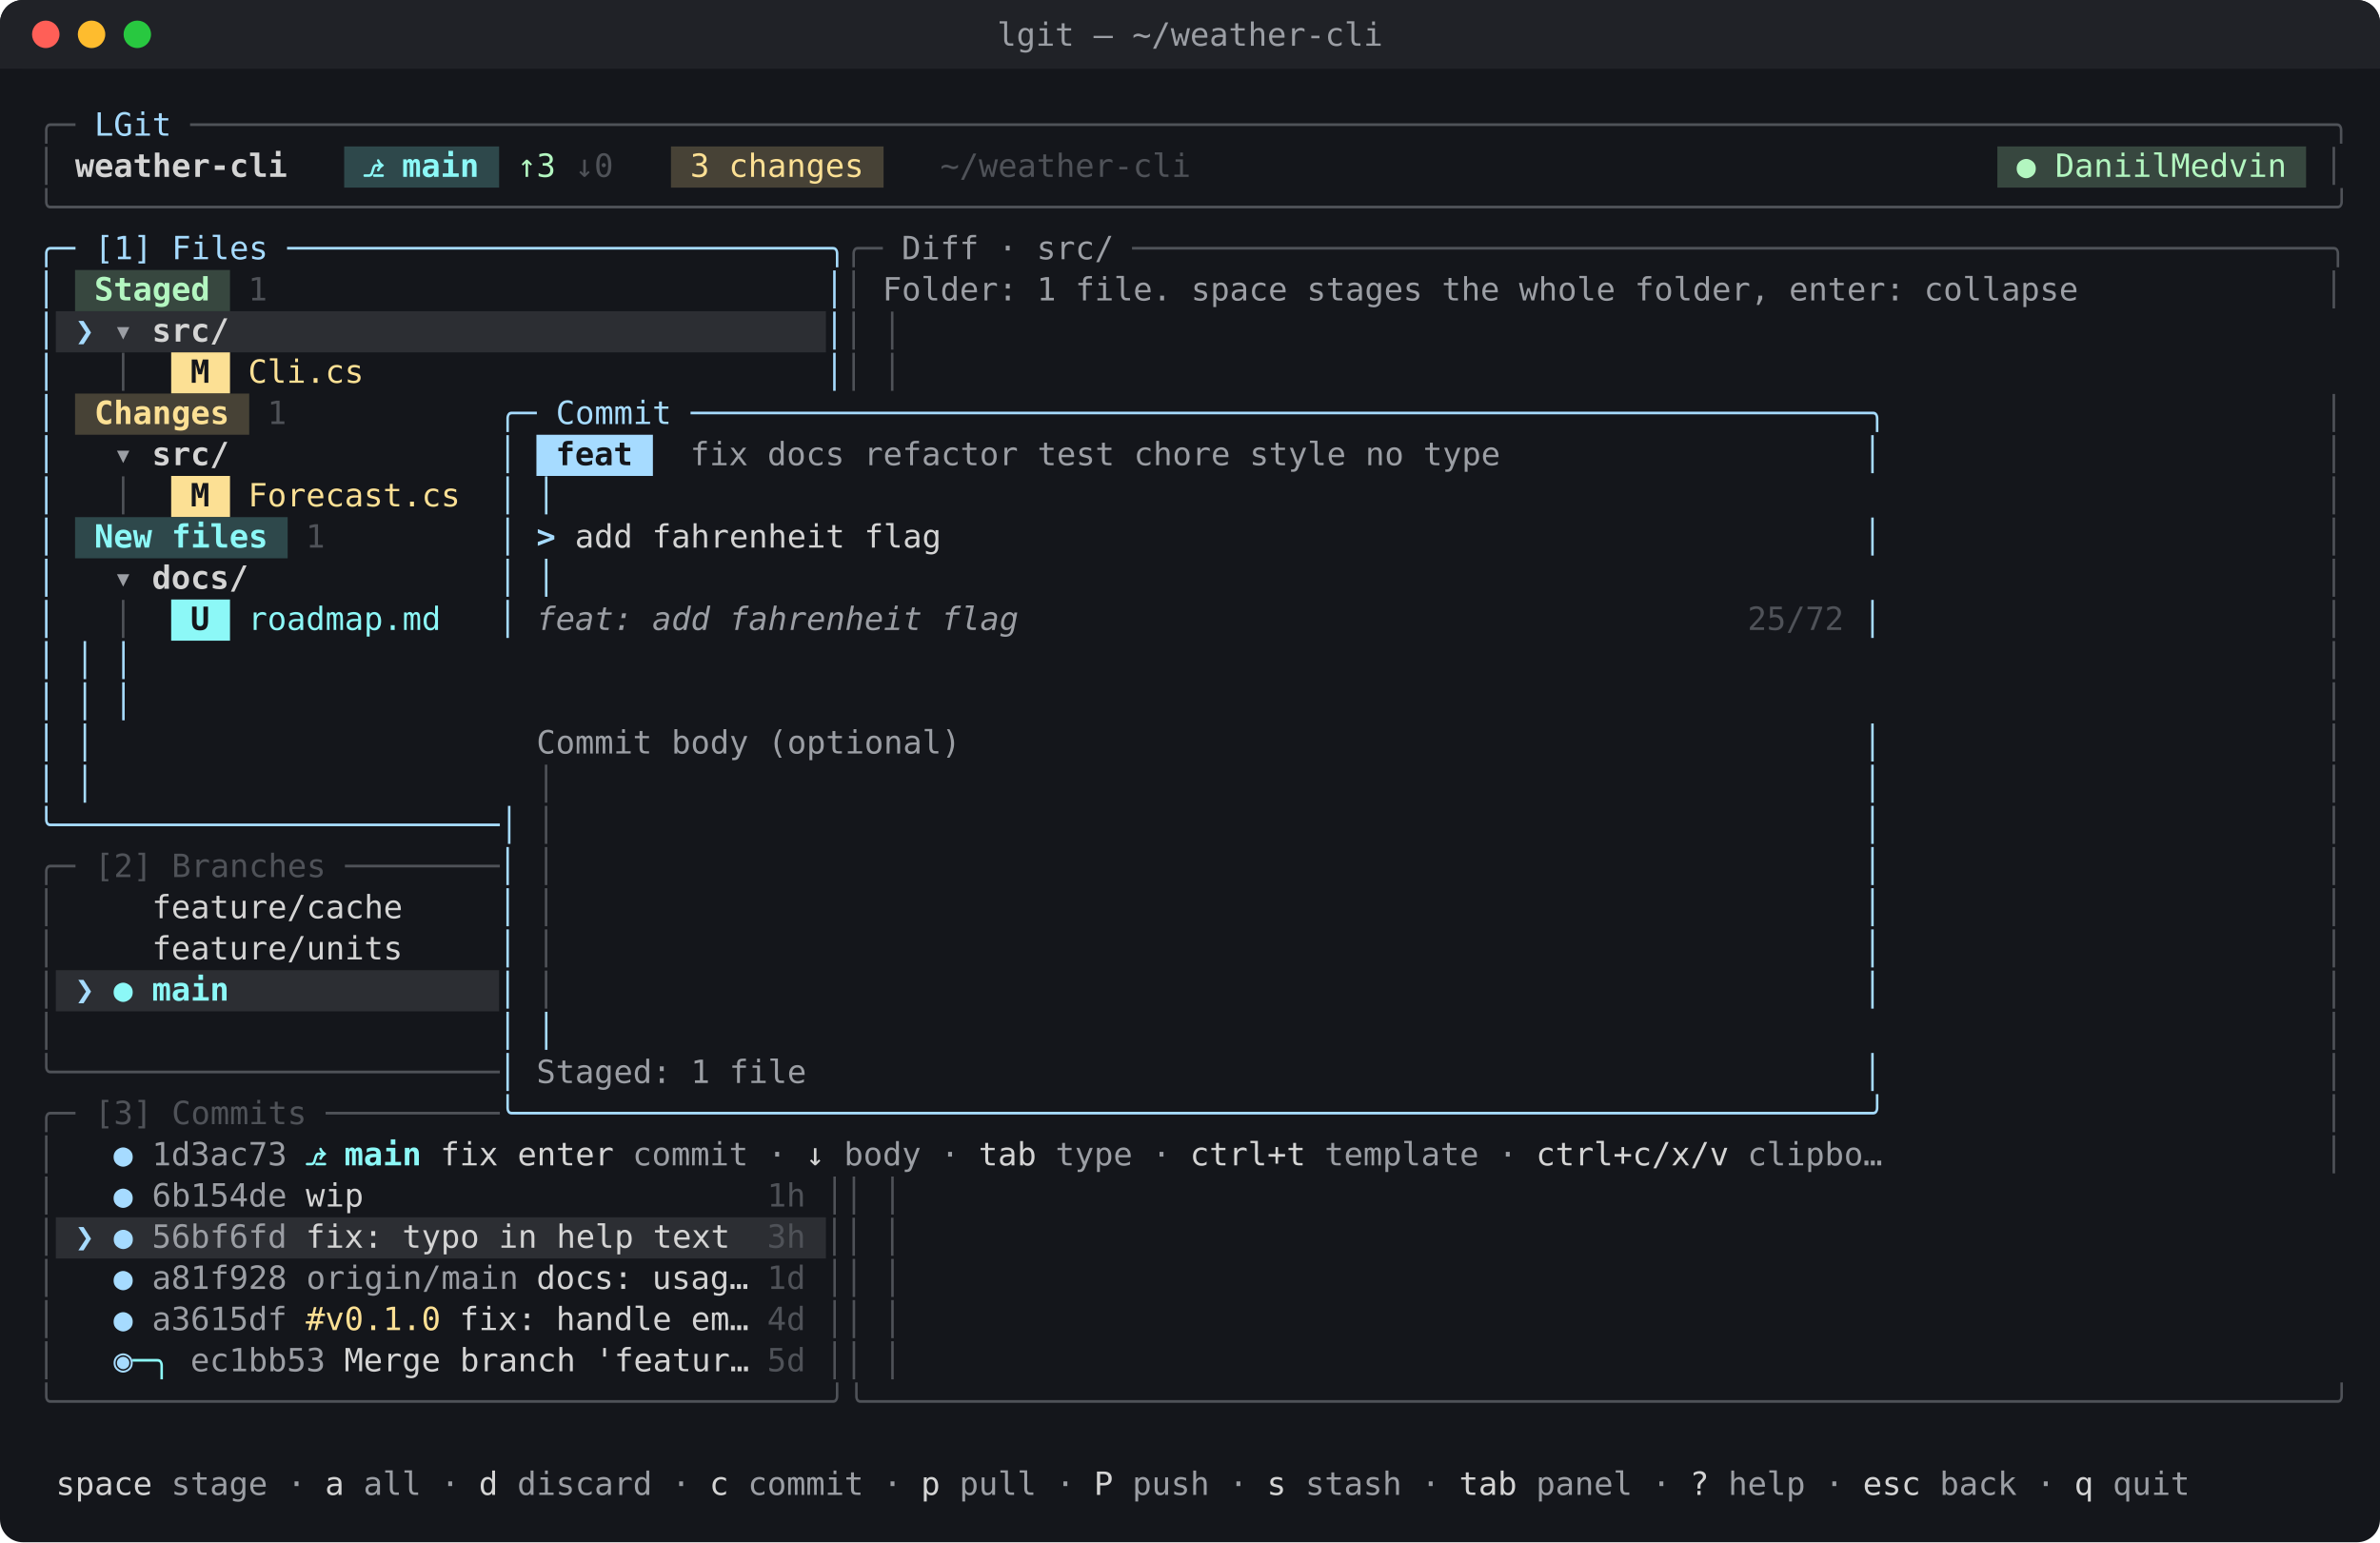
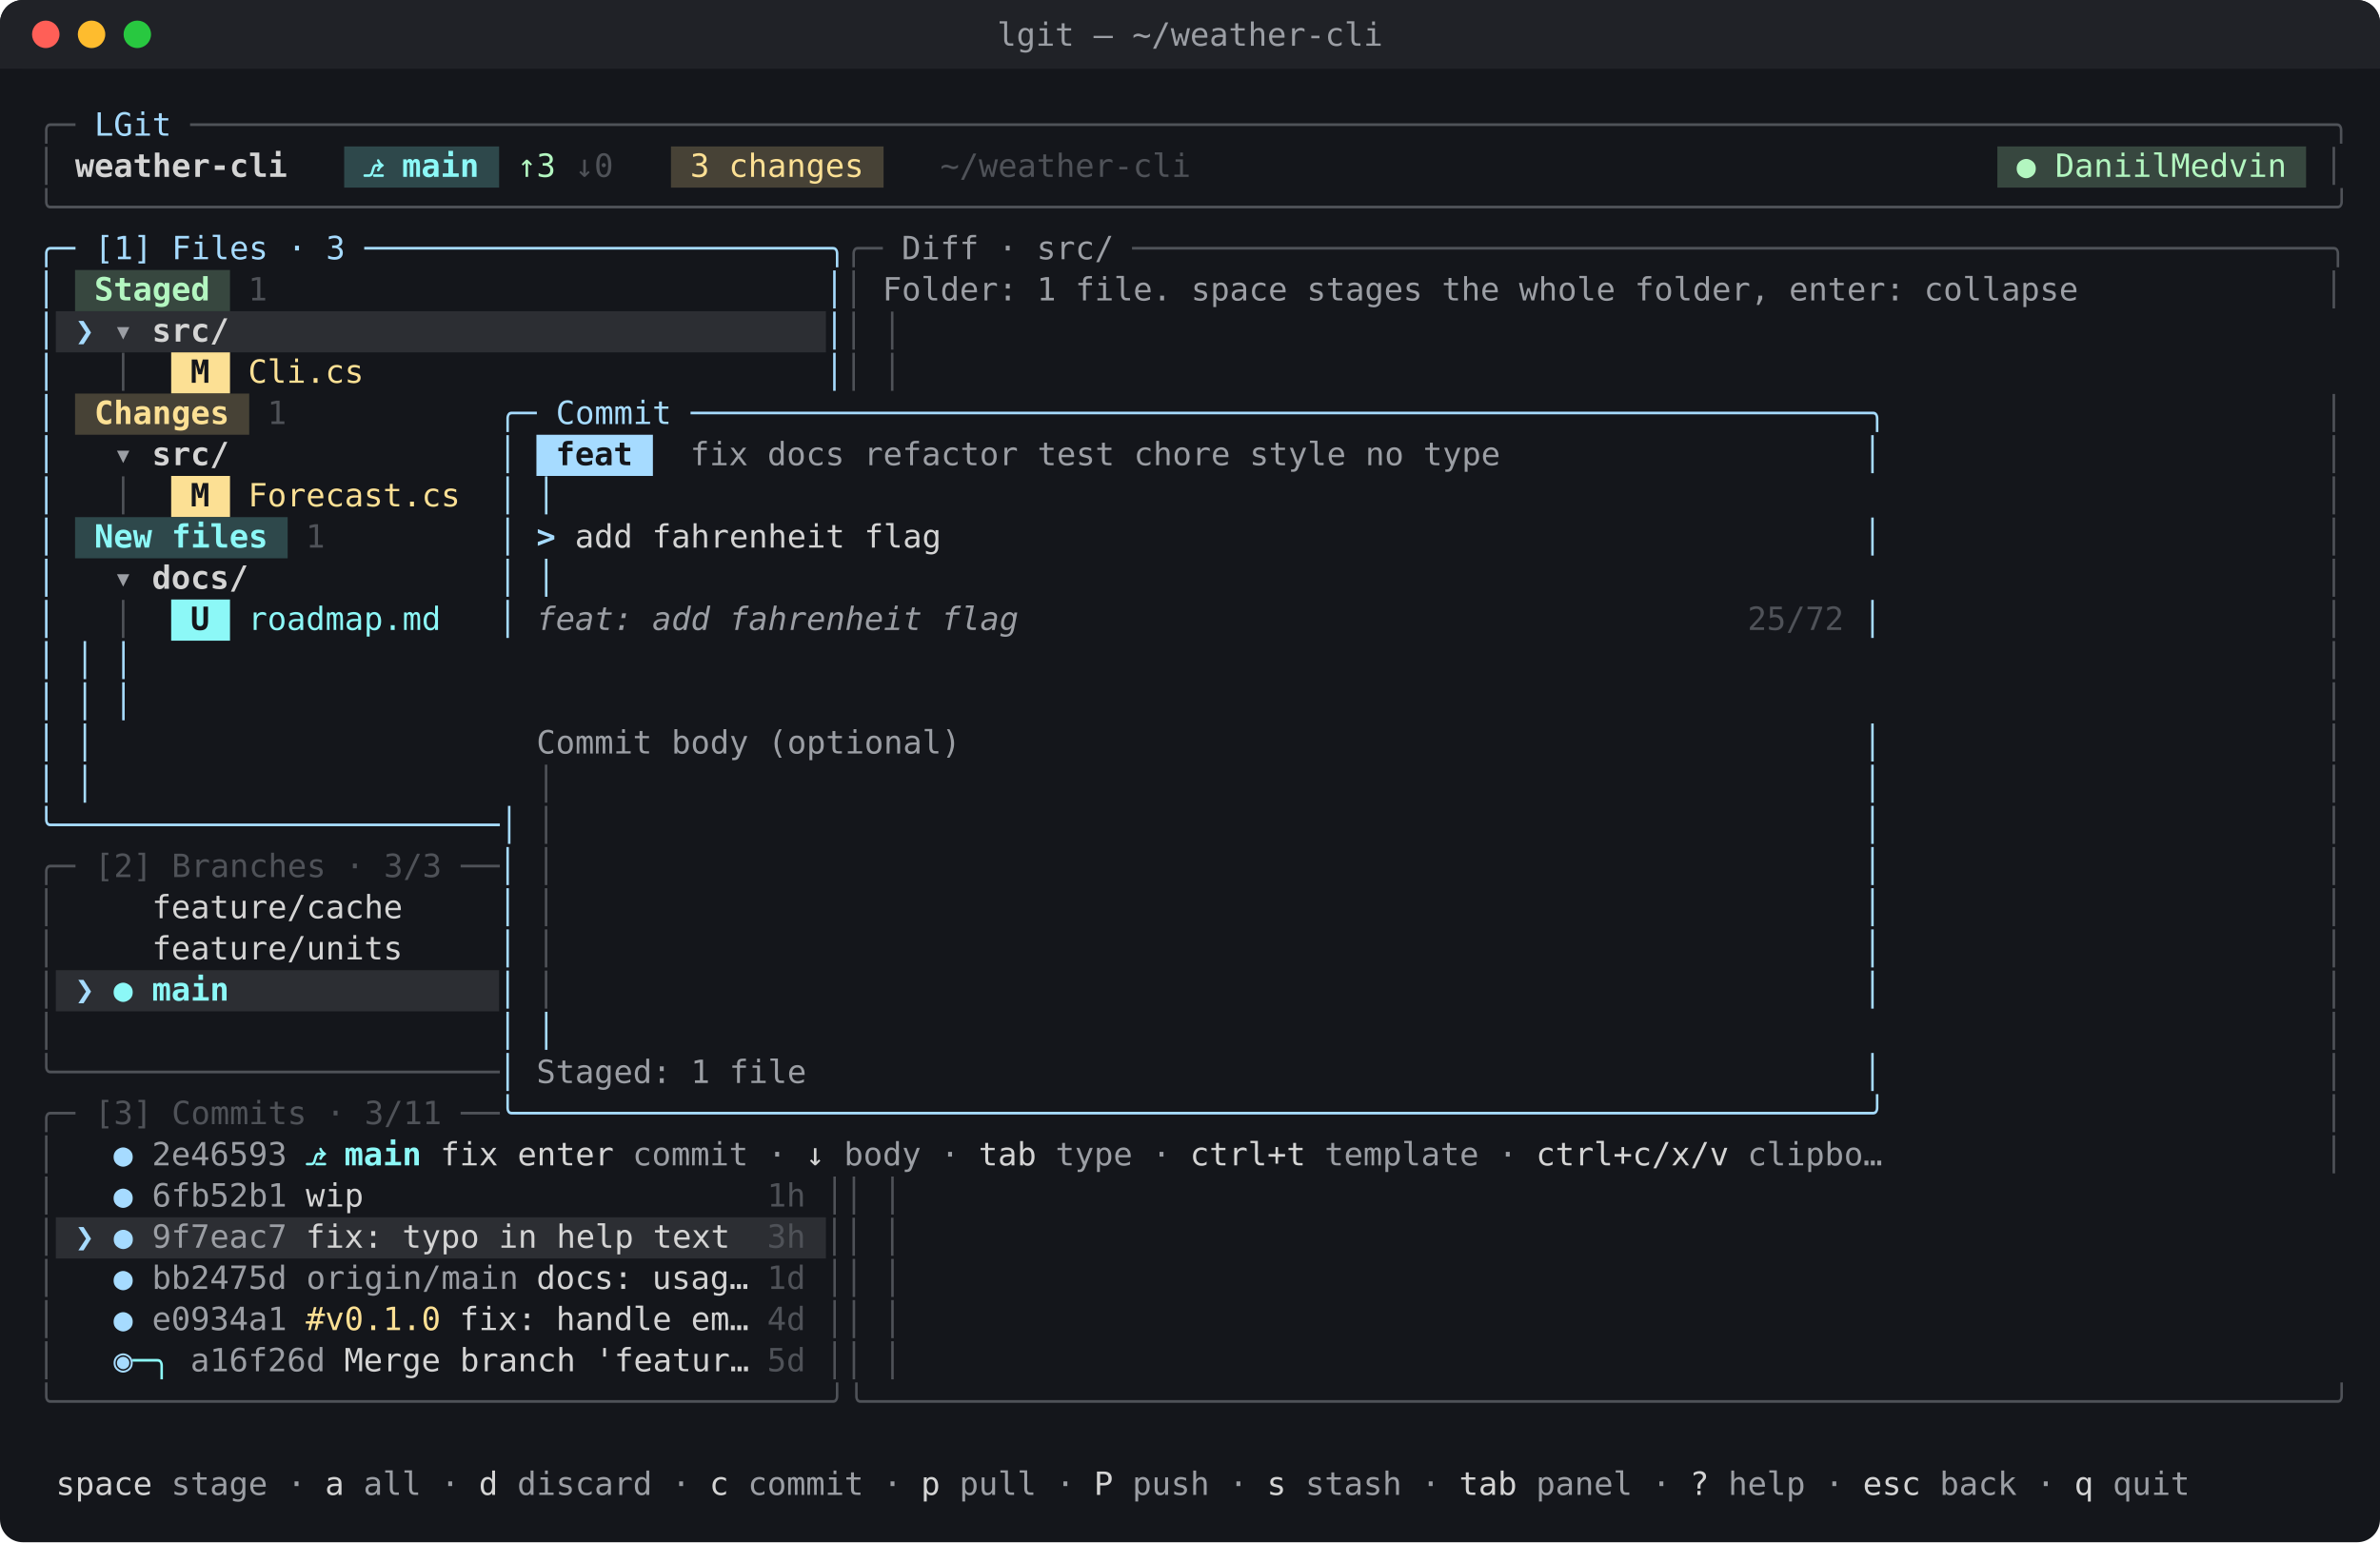
<svg xmlns="http://www.w3.org/2000/svg" width="1040" height="674" viewBox="0 0 1040 674">
  <style>text{font-family:"JetBrains Mono","Cascadia Mono","SF Mono",Menlo,Consolas,"DejaVu Sans Mono",monospace;font-size:14px;white-space:pre}</style>
  <rect width="100%" height="100%" rx="10" fill="#14161B" />
  <rect width="100%" height="30" rx="10" fill="#202227" />
  <rect y="20" width="100%" height="10" fill="#202227" />
  <circle cx="20" cy="15" r="6" fill="#FF5F57" />
  <circle cx="40" cy="15" r="6" fill="#FEBC2E" />
  <circle cx="60" cy="15" r="6" fill="#28C840" />
  <text x="520" y="20" fill="#9B9EA4" text-anchor="middle">lgit — ~/weather-cli</text>
  <text x="16.0" y="59.3" fill="#4F5258" textLength="16.8" lengthAdjust="spacingAndGlyphs">╭─</text>
  <text x="41.2" y="59.3" fill="#A6DBFF" textLength="33.6" lengthAdjust="spacingAndGlyphs">LGit</text>
  <text x="83.2" y="59.3" fill="#4F5258" textLength="940.8" lengthAdjust="spacingAndGlyphs">───────────────────────────────────────────────────────────────────────────────────────────────────────────────╮</text>
  <rect x="150.4" y="64" width="67.7" height="18" fill="#2E484B" />
  <rect x="293.2" y="64" width="92.9" height="18" fill="#474236" />
  <rect x="872.8" y="64" width="134.9" height="18" fill="#37473F" />
  <text x="16.0" y="77.3" fill="#4F5258" textLength="8.4" lengthAdjust="spacingAndGlyphs">│</text>
  <text x="32.8" y="77.3" fill="#D4D4D4" textLength="92.4" lengthAdjust="spacingAndGlyphs" font-weight="bold">weather-cli</text>
  <text x="158.8" y="77.3" fill="#8CF8F7" textLength="50.4" lengthAdjust="spacingAndGlyphs" font-weight="bold">⎇ main</text>
  <text x="226.0" y="77.3" fill="#B3F6C0" textLength="16.8" lengthAdjust="spacingAndGlyphs">↑3</text>
  <text x="251.2" y="77.3" fill="#4F5258" textLength="16.8" lengthAdjust="spacingAndGlyphs">↓0</text>
  <text x="301.6" y="77.3" fill="#FCE094" textLength="75.6" lengthAdjust="spacingAndGlyphs">3 changes</text>
  <text x="410.8" y="77.3" fill="#4F5258" textLength="109.2" lengthAdjust="spacingAndGlyphs">~/weather-cli</text>
  <text x="881.2" y="77.3" fill="#B3F6C0" textLength="117.6" lengthAdjust="spacingAndGlyphs">● DaniilMedvin</text>
  <text x="1015.6" y="77.3" fill="#4F5258" textLength="8.4" lengthAdjust="spacingAndGlyphs">│</text>
  <text x="16.0" y="95.3" fill="#4F5258" textLength="1008.0" lengthAdjust="spacingAndGlyphs">╰──────────────────────────────────────────────────────────────────────────────────────────────────────────────────────╯</text>
-   <text x="16.0" y="113.3" fill="#A6DBFF" textLength="352.8" lengthAdjust="spacingAndGlyphs">╭─ [1] Files ────────────────────────────╮</text>
+   <text x="16.0" y="113.3" fill="#A6DBFF" textLength="352.8" lengthAdjust="spacingAndGlyphs">╭─ [1] Files · 3 ────────────────────────╮</text>
  <text x="368.8" y="113.3" fill="#4F5258" textLength="16.8" lengthAdjust="spacingAndGlyphs">╭─</text>
  <text x="394.0" y="113.3" fill="#9B9EA4" textLength="92.4" lengthAdjust="spacingAndGlyphs">Diff · src/</text>
  <text x="494.8" y="113.3" fill="#4F5258" textLength="529.2" lengthAdjust="spacingAndGlyphs">──────────────────────────────────────────────────────────────╮</text>
  <rect x="32.8" y="118" width="67.7" height="18" fill="#37473F" />
  <text x="16.0" y="131.3" fill="#A6DBFF" textLength="8.4" lengthAdjust="spacingAndGlyphs">│</text>
  <text x="41.2" y="131.3" fill="#B3F6C0" textLength="50.4" lengthAdjust="spacingAndGlyphs" font-weight="bold">Staged</text>
  <text x="108.4" y="131.3" fill="#4F5258" textLength="8.4" lengthAdjust="spacingAndGlyphs">1</text>
  <text x="360.4" y="131.3" fill="#A6DBFF" textLength="8.4" lengthAdjust="spacingAndGlyphs">│</text>
  <text x="368.8" y="131.3" fill="#4F5258" textLength="8.4" lengthAdjust="spacingAndGlyphs">│</text>
  <text x="385.6" y="131.3" fill="#9B9EA4" textLength="520.8" lengthAdjust="spacingAndGlyphs">Folder: 1 file. space stages the whole folder, enter: collapse</text>
  <text x="1015.6" y="131.3" fill="#4F5258" textLength="8.4" lengthAdjust="spacingAndGlyphs">│</text>
  <rect x="24.4" y="136" width="336.5" height="18" fill="#2C2E33" />
  <text x="16.0" y="149.3" fill="#A6DBFF" textLength="8.4" lengthAdjust="spacingAndGlyphs">│</text>
  <text x="32.8" y="149.3" fill="#A6DBFF" textLength="8.4" lengthAdjust="spacingAndGlyphs" font-weight="bold">❯</text>
  <text x="49.6" y="149.3" fill="#9B9EA4" textLength="8.4" lengthAdjust="spacingAndGlyphs">▾</text>
  <text x="66.4" y="149.3" fill="#D4D4D4" textLength="33.6" lengthAdjust="spacingAndGlyphs" font-weight="bold">src/</text>
  <text x="360.4" y="149.3" fill="#A6DBFF" textLength="8.4" lengthAdjust="spacingAndGlyphs">│</text>
  <text x="368.8" y="149.3" fill="#4F5258" textLength="655.2" lengthAdjust="spacingAndGlyphs">│                                                                            │</text>
  <rect x="74.8" y="154" width="25.7" height="18" fill="#FCE094" />
  <text x="16.0" y="167.3" fill="#A6DBFF" textLength="8.4" lengthAdjust="spacingAndGlyphs">│</text>
  <text x="49.6" y="167.3" fill="#4F5258" textLength="8.4" lengthAdjust="spacingAndGlyphs">│</text>
  <text x="83.2" y="167.3" fill="#14161B" textLength="8.4" lengthAdjust="spacingAndGlyphs" font-weight="bold">M</text>
  <text x="108.4" y="167.3" fill="#FCE094" textLength="50.4" lengthAdjust="spacingAndGlyphs">Cli.cs</text>
  <text x="360.4" y="167.3" fill="#A6DBFF" textLength="8.4" lengthAdjust="spacingAndGlyphs">│</text>
  <text x="368.8" y="167.3" fill="#4F5258" textLength="655.2" lengthAdjust="spacingAndGlyphs">│                                                                            │</text>
  <rect x="32.8" y="172" width="76.1" height="18" fill="#474236" />
  <text x="16.0" y="185.3" fill="#A6DBFF" textLength="8.4" lengthAdjust="spacingAndGlyphs">│</text>
  <text x="41.2" y="185.3" fill="#FCE094" textLength="58.8" lengthAdjust="spacingAndGlyphs" font-weight="bold">Changes</text>
  <text x="116.8" y="185.3" fill="#4F5258" textLength="8.4" lengthAdjust="spacingAndGlyphs">1</text>
  <text x="217.6" y="185.3" fill="#A6DBFF" textLength="604.8" lengthAdjust="spacingAndGlyphs">╭─ Commit ─────────────────────────────────────────────────────────────╮</text>
  <text x="1015.6" y="185.3" fill="#4F5258" textLength="8.4" lengthAdjust="spacingAndGlyphs">│</text>
  <rect x="234.4" y="190" width="50.9" height="18" fill="#A6DBFF" />
  <text x="16.0" y="203.3" fill="#A6DBFF" textLength="8.4" lengthAdjust="spacingAndGlyphs">│</text>
  <text x="49.6" y="203.3" fill="#9B9EA4" textLength="8.4" lengthAdjust="spacingAndGlyphs">▾</text>
  <text x="66.4" y="203.3" fill="#D4D4D4" textLength="33.6" lengthAdjust="spacingAndGlyphs" font-weight="bold">src/</text>
  <text x="217.6" y="203.3" fill="#A6DBFF" textLength="8.4" lengthAdjust="spacingAndGlyphs">│</text>
  <text x="242.8" y="203.3" fill="#14161B" textLength="33.6" lengthAdjust="spacingAndGlyphs" font-weight="bold">feat</text>
  <text x="301.6" y="203.3" fill="#9B9EA4" textLength="453.6" lengthAdjust="spacingAndGlyphs">fix   docs   refactor   test   chore   style   no type</text>
  <text x="814.0" y="203.3" fill="#A6DBFF" textLength="8.4" lengthAdjust="spacingAndGlyphs">│</text>
  <text x="1015.6" y="203.3" fill="#4F5258" textLength="8.4" lengthAdjust="spacingAndGlyphs">│</text>
  <rect x="74.8" y="208" width="25.7" height="18" fill="#FCE094" />
  <text x="16.0" y="221.3" fill="#A6DBFF" textLength="8.4" lengthAdjust="spacingAndGlyphs">│</text>
  <text x="49.6" y="221.3" fill="#4F5258" textLength="8.4" lengthAdjust="spacingAndGlyphs">│</text>
  <text x="83.2" y="221.3" fill="#14161B" textLength="8.4" lengthAdjust="spacingAndGlyphs" font-weight="bold">M</text>
  <text x="108.4" y="221.3" fill="#FCE094" textLength="92.4" lengthAdjust="spacingAndGlyphs">Forecast.cs</text>
  <text x="217.6" y="221.3" fill="#A6DBFF" textLength="604.8" lengthAdjust="spacingAndGlyphs">│                                                                      │</text>
  <text x="1015.6" y="221.3" fill="#4F5258" textLength="8.4" lengthAdjust="spacingAndGlyphs">│</text>
  <rect x="32.8" y="226" width="92.9" height="18" fill="#2E484B" />
  <text x="16.0" y="239.3" fill="#A6DBFF" textLength="8.4" lengthAdjust="spacingAndGlyphs">│</text>
  <text x="41.2" y="239.3" fill="#8CF8F7" textLength="75.6" lengthAdjust="spacingAndGlyphs" font-weight="bold">New files</text>
  <text x="133.6" y="239.3" fill="#4F5258" textLength="8.4" lengthAdjust="spacingAndGlyphs">1</text>
  <text x="217.6" y="239.3" fill="#A6DBFF" textLength="8.4" lengthAdjust="spacingAndGlyphs">│</text>
  <text x="234.4" y="239.3" fill="#A6DBFF" textLength="8.4" lengthAdjust="spacingAndGlyphs" font-weight="bold">&gt;</text>
  <text x="251.2" y="239.3" fill="#D4D4D4" textLength="159.6" lengthAdjust="spacingAndGlyphs">add fahrenheit flag</text>
  <text x="814.0" y="239.3" fill="#A6DBFF" textLength="8.4" lengthAdjust="spacingAndGlyphs">│</text>
  <text x="1015.6" y="239.3" fill="#4F5258" textLength="8.4" lengthAdjust="spacingAndGlyphs">│</text>
  <text x="16.0" y="257.3" fill="#A6DBFF" textLength="8.4" lengthAdjust="spacingAndGlyphs">│</text>
  <text x="49.6" y="257.3" fill="#9B9EA4" textLength="8.4" lengthAdjust="spacingAndGlyphs">▾</text>
  <text x="66.4" y="257.3" fill="#D4D4D4" textLength="42.0" lengthAdjust="spacingAndGlyphs" font-weight="bold">docs/</text>
  <text x="217.6" y="257.3" fill="#A6DBFF" textLength="604.8" lengthAdjust="spacingAndGlyphs">│                                                                      │</text>
  <text x="1015.6" y="257.3" fill="#4F5258" textLength="8.4" lengthAdjust="spacingAndGlyphs">│</text>
  <rect x="74.8" y="262" width="25.7" height="18" fill="#8CF8F7" />
  <text x="16.0" y="275.3" fill="#A6DBFF" textLength="8.4" lengthAdjust="spacingAndGlyphs">│</text>
  <text x="49.6" y="275.3" fill="#4F5258" textLength="8.4" lengthAdjust="spacingAndGlyphs">│</text>
  <text x="83.2" y="275.3" fill="#14161B" textLength="8.4" lengthAdjust="spacingAndGlyphs" font-weight="bold">U</text>
  <text x="108.4" y="275.3" fill="#8CF8F7" textLength="84.0" lengthAdjust="spacingAndGlyphs">roadmap.md</text>
  <text x="217.6" y="275.3" fill="#A6DBFF" textLength="8.4" lengthAdjust="spacingAndGlyphs">│</text>
  <text x="234.4" y="275.3" fill="#9B9EA4" textLength="210.0" lengthAdjust="spacingAndGlyphs" font-style="italic">feat: add fahrenheit flag</text>
  <text x="763.6" y="275.3" fill="#4F5258" textLength="42.0" lengthAdjust="spacingAndGlyphs">25/72</text>
  <text x="814.0" y="275.3" fill="#A6DBFF" textLength="8.4" lengthAdjust="spacingAndGlyphs">│</text>
  <text x="1015.6" y="275.3" fill="#4F5258" textLength="8.4" lengthAdjust="spacingAndGlyphs">│</text>
  <text x="16.0" y="293.3" fill="#A6DBFF" textLength="806.4" lengthAdjust="spacingAndGlyphs">│                       │                                                                      │</text>
  <text x="1015.6" y="293.3" fill="#4F5258" textLength="8.4" lengthAdjust="spacingAndGlyphs">│</text>
  <text x="16.0" y="311.3" fill="#A6DBFF" textLength="806.4" lengthAdjust="spacingAndGlyphs">│                       │                                                                      │</text>
  <text x="1015.6" y="311.3" fill="#4F5258" textLength="8.4" lengthAdjust="spacingAndGlyphs">│</text>
  <text x="16.0" y="329.3" fill="#A6DBFF" textLength="210.0" lengthAdjust="spacingAndGlyphs">│                       │</text>
  <text x="234.4" y="329.3" fill="#9B9EA4" textLength="184.8" lengthAdjust="spacingAndGlyphs">Commit body (optional)</text>
  <text x="814.0" y="329.3" fill="#A6DBFF" textLength="8.4" lengthAdjust="spacingAndGlyphs">│</text>
  <text x="1015.6" y="329.3" fill="#4F5258" textLength="8.4" lengthAdjust="spacingAndGlyphs">│</text>
  <text x="16.0" y="347.3" fill="#A6DBFF" textLength="210.0" lengthAdjust="spacingAndGlyphs">│                       │</text>
  <text x="234.4" y="347.3" fill="#4F5258" textLength="8.4" lengthAdjust="spacingAndGlyphs">│</text>
  <text x="814.0" y="347.3" fill="#A6DBFF" textLength="8.4" lengthAdjust="spacingAndGlyphs">│</text>
  <text x="1015.6" y="347.3" fill="#4F5258" textLength="8.4" lengthAdjust="spacingAndGlyphs">│</text>
  <text x="16.0" y="365.3" fill="#A6DBFF" textLength="210.0" lengthAdjust="spacingAndGlyphs">╰───────────────────────│</text>
  <text x="234.4" y="365.3" fill="#4F5258" textLength="8.4" lengthAdjust="spacingAndGlyphs">│</text>
  <text x="814.0" y="365.3" fill="#A6DBFF" textLength="8.4" lengthAdjust="spacingAndGlyphs">│</text>
  <text x="1015.6" y="365.3" fill="#4F5258" textLength="8.4" lengthAdjust="spacingAndGlyphs">│</text>
-   <text x="16.0" y="383.3" fill="#4F5258" textLength="201.6" lengthAdjust="spacingAndGlyphs">╭─ [2] Branches ────────</text>
+   <text x="16.0" y="383.3" fill="#4F5258" textLength="201.6" lengthAdjust="spacingAndGlyphs">╭─ [2] Branches · 3/3 ──</text>
  <text x="217.6" y="383.3" fill="#A6DBFF" textLength="8.4" lengthAdjust="spacingAndGlyphs">│</text>
  <text x="234.4" y="383.3" fill="#4F5258" textLength="8.4" lengthAdjust="spacingAndGlyphs">│</text>
  <text x="814.0" y="383.3" fill="#A6DBFF" textLength="8.4" lengthAdjust="spacingAndGlyphs">│</text>
  <text x="1015.6" y="383.3" fill="#4F5258" textLength="8.4" lengthAdjust="spacingAndGlyphs">│</text>
  <text x="16.0" y="401.3" fill="#4F5258" textLength="8.4" lengthAdjust="spacingAndGlyphs">│</text>
  <text x="66.4" y="401.3" fill="#D4D4D4" textLength="109.2" lengthAdjust="spacingAndGlyphs">feature/cache</text>
  <text x="217.6" y="401.3" fill="#A6DBFF" textLength="8.4" lengthAdjust="spacingAndGlyphs">│</text>
  <text x="234.4" y="401.3" fill="#4F5258" textLength="8.4" lengthAdjust="spacingAndGlyphs">│</text>
  <text x="814.0" y="401.3" fill="#A6DBFF" textLength="8.4" lengthAdjust="spacingAndGlyphs">│</text>
  <text x="1015.6" y="401.3" fill="#4F5258" textLength="8.4" lengthAdjust="spacingAndGlyphs">│</text>
  <text x="16.0" y="419.3" fill="#4F5258" textLength="8.4" lengthAdjust="spacingAndGlyphs">│</text>
  <text x="66.4" y="419.3" fill="#D4D4D4" textLength="109.2" lengthAdjust="spacingAndGlyphs">feature/units</text>
  <text x="217.6" y="419.3" fill="#A6DBFF" textLength="8.4" lengthAdjust="spacingAndGlyphs">│</text>
  <text x="234.4" y="419.3" fill="#4F5258" textLength="8.4" lengthAdjust="spacingAndGlyphs">│</text>
  <text x="814.0" y="419.3" fill="#A6DBFF" textLength="8.4" lengthAdjust="spacingAndGlyphs">│</text>
  <text x="1015.6" y="419.3" fill="#4F5258" textLength="8.4" lengthAdjust="spacingAndGlyphs">│</text>
  <rect x="24.4" y="424" width="193.7" height="18" fill="#2C2E33" />
  <text x="16.0" y="437.3" fill="#4F5258" textLength="8.4" lengthAdjust="spacingAndGlyphs">│</text>
  <text x="32.8" y="437.3" fill="#A6DBFF" textLength="8.4" lengthAdjust="spacingAndGlyphs" font-weight="bold">❯</text>
  <text x="49.6" y="437.3" fill="#8CF8F7" textLength="8.4" lengthAdjust="spacingAndGlyphs">●</text>
  <text x="66.4" y="437.3" fill="#8CF8F7" textLength="33.6" lengthAdjust="spacingAndGlyphs" font-weight="bold">main</text>
  <text x="217.6" y="437.3" fill="#A6DBFF" textLength="8.4" lengthAdjust="spacingAndGlyphs">│</text>
  <text x="234.4" y="437.3" fill="#4F5258" textLength="8.4" lengthAdjust="spacingAndGlyphs">│</text>
  <text x="814.0" y="437.3" fill="#A6DBFF" textLength="8.4" lengthAdjust="spacingAndGlyphs">│</text>
  <text x="1015.6" y="437.3" fill="#4F5258" textLength="8.4" lengthAdjust="spacingAndGlyphs">│</text>
  <text x="16.0" y="455.3" fill="#4F5258" textLength="8.4" lengthAdjust="spacingAndGlyphs">│</text>
  <text x="217.6" y="455.3" fill="#A6DBFF" textLength="604.8" lengthAdjust="spacingAndGlyphs">│                                                                      │</text>
  <text x="1015.6" y="455.3" fill="#4F5258" textLength="8.4" lengthAdjust="spacingAndGlyphs">│</text>
  <text x="16.0" y="473.3" fill="#4F5258" textLength="201.6" lengthAdjust="spacingAndGlyphs">╰───────────────────────</text>
  <text x="217.6" y="473.3" fill="#A6DBFF" textLength="8.4" lengthAdjust="spacingAndGlyphs">│</text>
  <text x="234.4" y="473.3" fill="#9B9EA4" textLength="117.6" lengthAdjust="spacingAndGlyphs">Staged: 1 file</text>
  <text x="814.0" y="473.3" fill="#A6DBFF" textLength="8.4" lengthAdjust="spacingAndGlyphs">│</text>
  <text x="1015.6" y="473.3" fill="#4F5258" textLength="8.4" lengthAdjust="spacingAndGlyphs">│</text>
-   <text x="16.0" y="491.3" fill="#4F5258" textLength="201.6" lengthAdjust="spacingAndGlyphs">╭─ [3] Commits ─────────</text>
+   <text x="16.0" y="491.3" fill="#4F5258" textLength="201.6" lengthAdjust="spacingAndGlyphs">╭─ [3] Commits · 3/11 ──</text>
  <text x="217.6" y="491.3" fill="#A6DBFF" textLength="604.8" lengthAdjust="spacingAndGlyphs">╰──────────────────────────────────────────────────────────────────────╯</text>
  <text x="1015.6" y="491.3" fill="#4F5258" textLength="8.4" lengthAdjust="spacingAndGlyphs">│</text>
  <text x="16.0" y="509.3" fill="#4F5258" textLength="8.4" lengthAdjust="spacingAndGlyphs">│</text>
  <text x="49.6" y="509.3" fill="#A6DBFF" textLength="8.4" lengthAdjust="spacingAndGlyphs" font-weight="bold">●</text>
-   <text x="66.4" y="509.3" fill="#9B9EA4" textLength="58.8" lengthAdjust="spacingAndGlyphs">1d3ac73</text>
+   <text x="66.4" y="509.3" fill="#9B9EA4" textLength="58.8" lengthAdjust="spacingAndGlyphs">2e46593</text>
  <text x="133.6" y="509.3" fill="#8CF8F7" textLength="50.4" lengthAdjust="spacingAndGlyphs" font-weight="bold">⎇ main</text>
  <text x="192.4" y="509.3" fill="#D4D4D4" textLength="75.6" lengthAdjust="spacingAndGlyphs">fix enter</text>
  <text x="276.4" y="509.3" fill="#9B9EA4" textLength="67.2" lengthAdjust="spacingAndGlyphs">commit ·</text>
  <text x="352.0" y="509.3" fill="#D4D4D4" textLength="8.4" lengthAdjust="spacingAndGlyphs">↓</text>
  <text x="368.8" y="509.3" fill="#9B9EA4" textLength="50.4" lengthAdjust="spacingAndGlyphs">body ·</text>
  <text x="427.6" y="509.3" fill="#D4D4D4" textLength="25.2" lengthAdjust="spacingAndGlyphs">tab</text>
  <text x="461.2" y="509.3" fill="#9B9EA4" textLength="50.4" lengthAdjust="spacingAndGlyphs">type ·</text>
  <text x="520.0" y="509.3" fill="#D4D4D4" textLength="50.4" lengthAdjust="spacingAndGlyphs">ctrl+t</text>
  <text x="578.8" y="509.3" fill="#9B9EA4" textLength="84.0" lengthAdjust="spacingAndGlyphs">template ·</text>
  <text x="671.2" y="509.3" fill="#D4D4D4" textLength="84.0" lengthAdjust="spacingAndGlyphs">ctrl+c/x/v</text>
  <text x="763.6" y="509.3" fill="#9B9EA4" textLength="58.8" lengthAdjust="spacingAndGlyphs">clipbo…</text>
  <text x="1015.6" y="509.3" fill="#4F5258" textLength="8.4" lengthAdjust="spacingAndGlyphs">│</text>
  <text x="16.0" y="527.3" fill="#4F5258" textLength="8.4" lengthAdjust="spacingAndGlyphs">│</text>
  <text x="49.6" y="527.3" fill="#A6DBFF" textLength="8.4" lengthAdjust="spacingAndGlyphs" font-weight="bold">●</text>
-   <text x="66.4" y="527.3" fill="#9B9EA4" textLength="58.8" lengthAdjust="spacingAndGlyphs">6b154de</text>
+   <text x="66.4" y="527.3" fill="#9B9EA4" textLength="58.8" lengthAdjust="spacingAndGlyphs">6fb52b1</text>
  <text x="133.6" y="527.3" fill="#D4D4D4" textLength="25.2" lengthAdjust="spacingAndGlyphs">wip</text>
  <text x="335.2" y="527.3" fill="#4F5258" textLength="688.8" lengthAdjust="spacingAndGlyphs">1h ││                                                                            │</text>
  <rect x="24.4" y="532" width="336.5" height="18" fill="#2C2E33" />
  <text x="16.0" y="545.3" fill="#4F5258" textLength="8.4" lengthAdjust="spacingAndGlyphs">│</text>
  <text x="32.8" y="545.3" fill="#A6DBFF" textLength="25.2" lengthAdjust="spacingAndGlyphs" font-weight="bold">❯ ●</text>
-   <text x="66.4" y="545.3" fill="#9B9EA4" textLength="58.8" lengthAdjust="spacingAndGlyphs">56bf6fd</text>
+   <text x="66.4" y="545.3" fill="#9B9EA4" textLength="58.8" lengthAdjust="spacingAndGlyphs">9f7eac7</text>
  <text x="133.6" y="545.3" fill="#D4D4D4" textLength="184.8" lengthAdjust="spacingAndGlyphs">fix: typo in help text</text>
  <text x="335.2" y="545.3" fill="#4F5258" textLength="16.8" lengthAdjust="spacingAndGlyphs">3h</text>
  <text x="360.4" y="545.3" fill="#4F5258" textLength="663.6" lengthAdjust="spacingAndGlyphs">││                                                                            │</text>
  <text x="16.0" y="563.3" fill="#4F5258" textLength="8.4" lengthAdjust="spacingAndGlyphs">│</text>
  <text x="49.6" y="563.3" fill="#A6DBFF" textLength="8.4" lengthAdjust="spacingAndGlyphs" font-weight="bold">●</text>
-   <text x="66.4" y="563.3" fill="#9B9EA4" textLength="159.6" lengthAdjust="spacingAndGlyphs">a81f928 origin/main</text>
+   <text x="66.4" y="563.3" fill="#9B9EA4" textLength="159.6" lengthAdjust="spacingAndGlyphs">bb2475d origin/main</text>
  <text x="234.4" y="563.3" fill="#D4D4D4" textLength="92.4" lengthAdjust="spacingAndGlyphs">docs: usag…</text>
  <text x="335.2" y="563.3" fill="#4F5258" textLength="688.8" lengthAdjust="spacingAndGlyphs">1d ││                                                                            │</text>
  <text x="16.0" y="581.3" fill="#4F5258" textLength="8.4" lengthAdjust="spacingAndGlyphs">│</text>
  <text x="49.6" y="581.3" fill="#A6DBFF" textLength="8.4" lengthAdjust="spacingAndGlyphs" font-weight="bold">●</text>
-   <text x="66.4" y="581.3" fill="#9B9EA4" textLength="58.8" lengthAdjust="spacingAndGlyphs">a3615df</text>
+   <text x="66.4" y="581.3" fill="#9B9EA4" textLength="58.8" lengthAdjust="spacingAndGlyphs">e0934a1</text>
  <text x="133.6" y="581.3" fill="#FCE094" textLength="58.8" lengthAdjust="spacingAndGlyphs">#v0.1.0</text>
  <text x="200.8" y="581.3" fill="#D4D4D4" textLength="126.0" lengthAdjust="spacingAndGlyphs">fix: handle em…</text>
  <text x="335.2" y="581.3" fill="#4F5258" textLength="688.8" lengthAdjust="spacingAndGlyphs">4d ││                                                                            │</text>
  <text x="16.0" y="599.3" fill="#4F5258" textLength="8.4" lengthAdjust="spacingAndGlyphs">│</text>
  <text x="49.6" y="599.3" fill="#A6DBFF" textLength="8.4" lengthAdjust="spacingAndGlyphs" font-weight="bold">◉</text>
  <text x="58.0" y="599.3" fill="#8CF8F7" textLength="16.8" lengthAdjust="spacingAndGlyphs">─╮</text>
-   <text x="83.2" y="599.3" fill="#9B9EA4" textLength="58.8" lengthAdjust="spacingAndGlyphs">ec1bb53</text>
+   <text x="83.2" y="599.3" fill="#9B9EA4" textLength="58.8" lengthAdjust="spacingAndGlyphs">a16f26d</text>
  <text x="150.4" y="599.3" fill="#D4D4D4" textLength="176.4" lengthAdjust="spacingAndGlyphs">Merge branch 'featur…</text>
  <text x="335.2" y="599.3" fill="#4F5258" textLength="688.8" lengthAdjust="spacingAndGlyphs">5d ││                                                                            │</text>
  <text x="16.0" y="617.3" fill="#4F5258" textLength="1008.0" lengthAdjust="spacingAndGlyphs">╰────────────────────────────────────────╯╰────────────────────────────────────────────────────────────────────────────╯</text>
  <text x="24.4" y="653.3" fill="#D4D4D4" textLength="42.0" lengthAdjust="spacingAndGlyphs">space</text>
  <text x="74.8" y="653.3" fill="#9B9EA4" textLength="58.8" lengthAdjust="spacingAndGlyphs">stage ·</text>
  <text x="142.0" y="653.3" fill="#D4D4D4" textLength="8.4" lengthAdjust="spacingAndGlyphs">a</text>
  <text x="158.8" y="653.3" fill="#9B9EA4" textLength="42.0" lengthAdjust="spacingAndGlyphs">all ·</text>
  <text x="209.2" y="653.3" fill="#D4D4D4" textLength="8.4" lengthAdjust="spacingAndGlyphs">d</text>
  <text x="226.0" y="653.3" fill="#9B9EA4" textLength="75.6" lengthAdjust="spacingAndGlyphs">discard ·</text>
  <text x="310.0" y="653.3" fill="#D4D4D4" textLength="8.4" lengthAdjust="spacingAndGlyphs">c</text>
  <text x="326.8" y="653.3" fill="#9B9EA4" textLength="67.2" lengthAdjust="spacingAndGlyphs">commit ·</text>
  <text x="402.4" y="653.3" fill="#D4D4D4" textLength="8.4" lengthAdjust="spacingAndGlyphs">p</text>
  <text x="419.2" y="653.3" fill="#9B9EA4" textLength="50.4" lengthAdjust="spacingAndGlyphs">pull ·</text>
  <text x="478.0" y="653.3" fill="#D4D4D4" textLength="8.4" lengthAdjust="spacingAndGlyphs">P</text>
  <text x="494.8" y="653.3" fill="#9B9EA4" textLength="50.4" lengthAdjust="spacingAndGlyphs">push ·</text>
  <text x="553.6" y="653.3" fill="#D4D4D4" textLength="8.4" lengthAdjust="spacingAndGlyphs">s</text>
  <text x="570.4" y="653.3" fill="#9B9EA4" textLength="58.8" lengthAdjust="spacingAndGlyphs">stash ·</text>
  <text x="637.6" y="653.3" fill="#D4D4D4" textLength="25.2" lengthAdjust="spacingAndGlyphs">tab</text>
  <text x="671.2" y="653.3" fill="#9B9EA4" textLength="58.8" lengthAdjust="spacingAndGlyphs">panel ·</text>
  <text x="738.4" y="653.3" fill="#D4D4D4" textLength="8.4" lengthAdjust="spacingAndGlyphs">?</text>
  <text x="755.2" y="653.3" fill="#9B9EA4" textLength="50.4" lengthAdjust="spacingAndGlyphs">help ·</text>
  <text x="814.0" y="653.3" fill="#D4D4D4" textLength="25.2" lengthAdjust="spacingAndGlyphs">esc</text>
  <text x="847.6" y="653.3" fill="#9B9EA4" textLength="50.4" lengthAdjust="spacingAndGlyphs">back ·</text>
  <text x="906.4" y="653.3" fill="#D4D4D4" textLength="8.4" lengthAdjust="spacingAndGlyphs">q</text>
  <text x="923.2" y="653.3" fill="#9B9EA4" textLength="33.6" lengthAdjust="spacingAndGlyphs">quit</text>
</svg>
